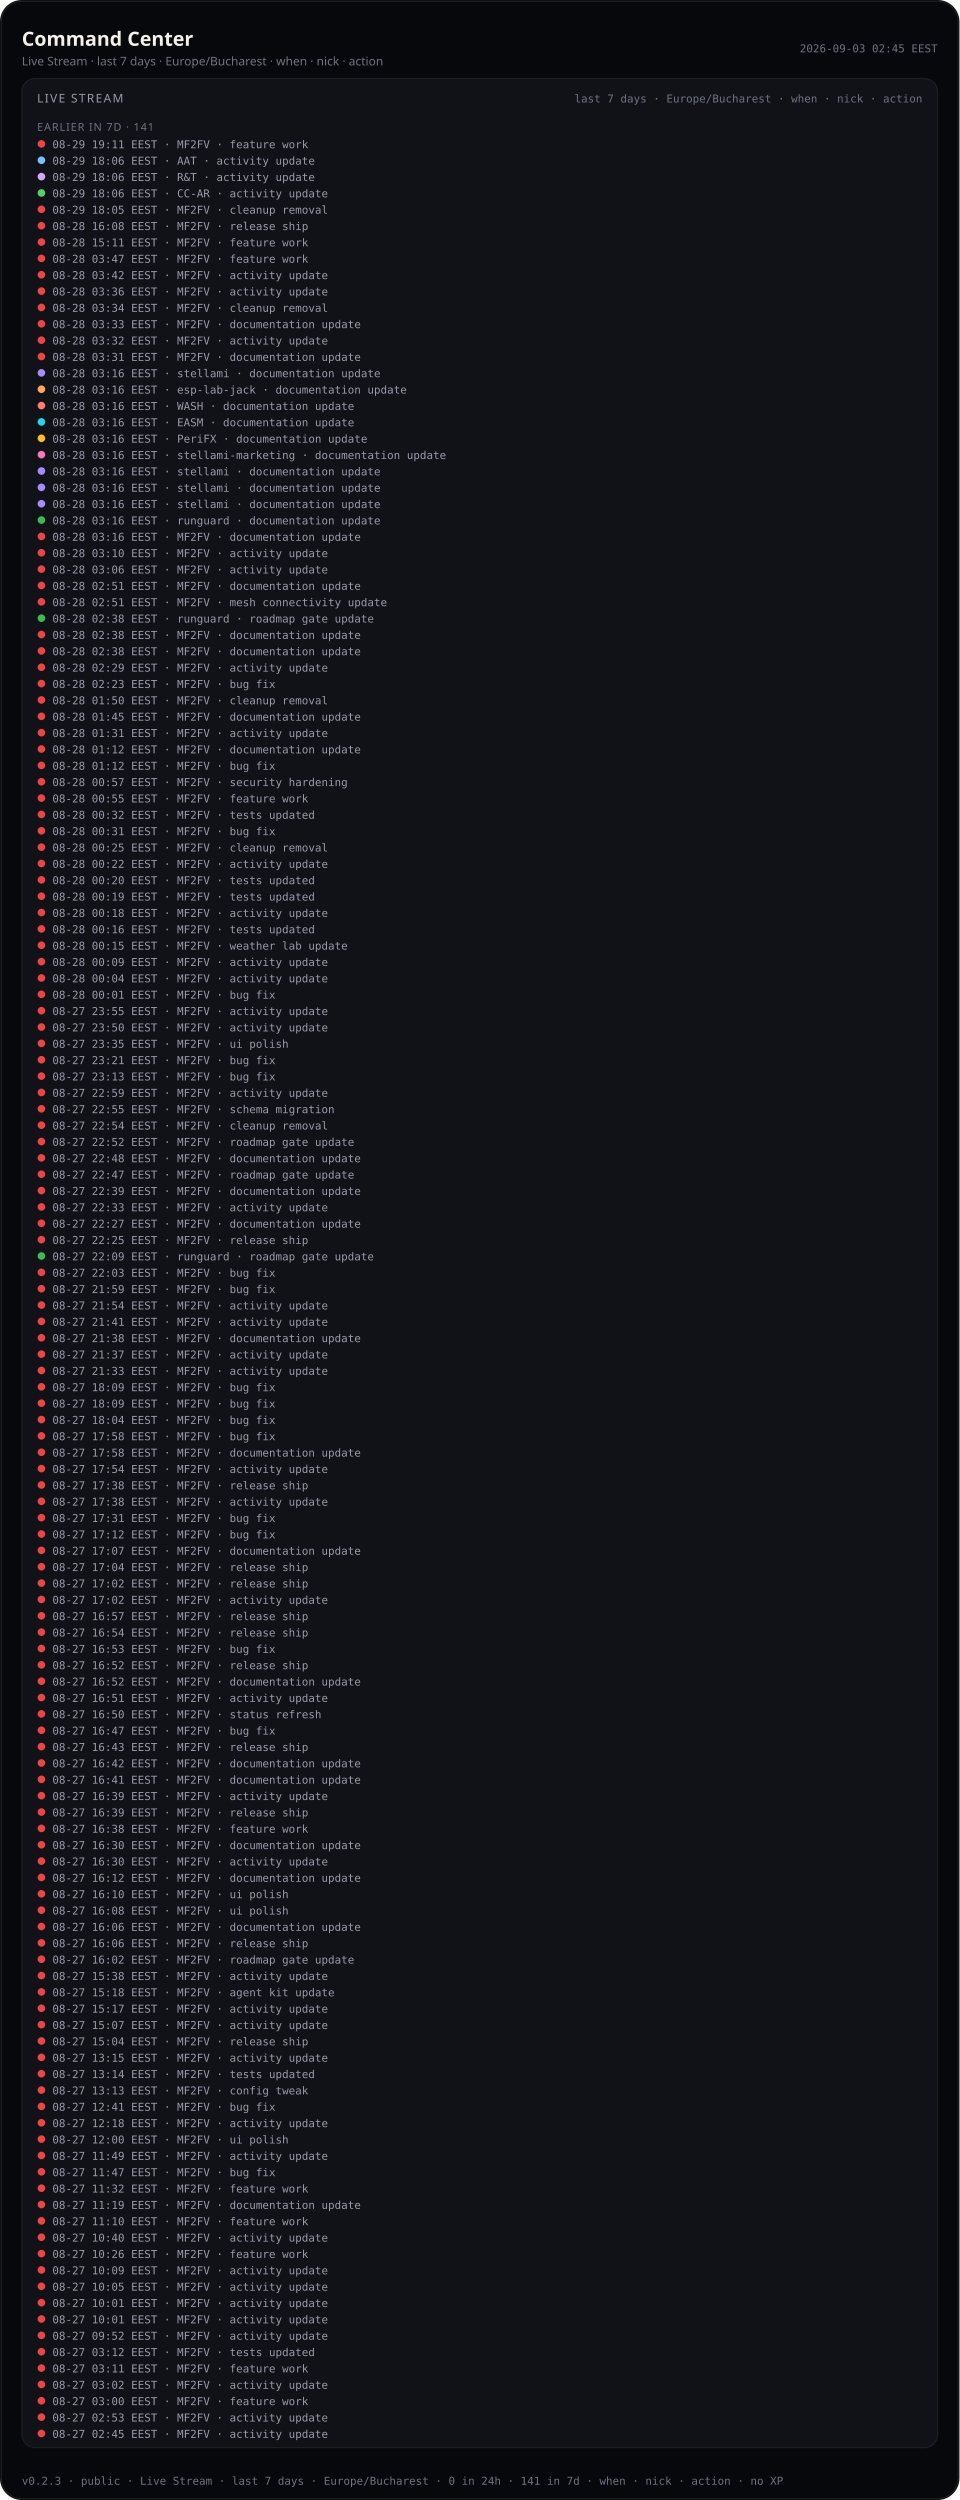
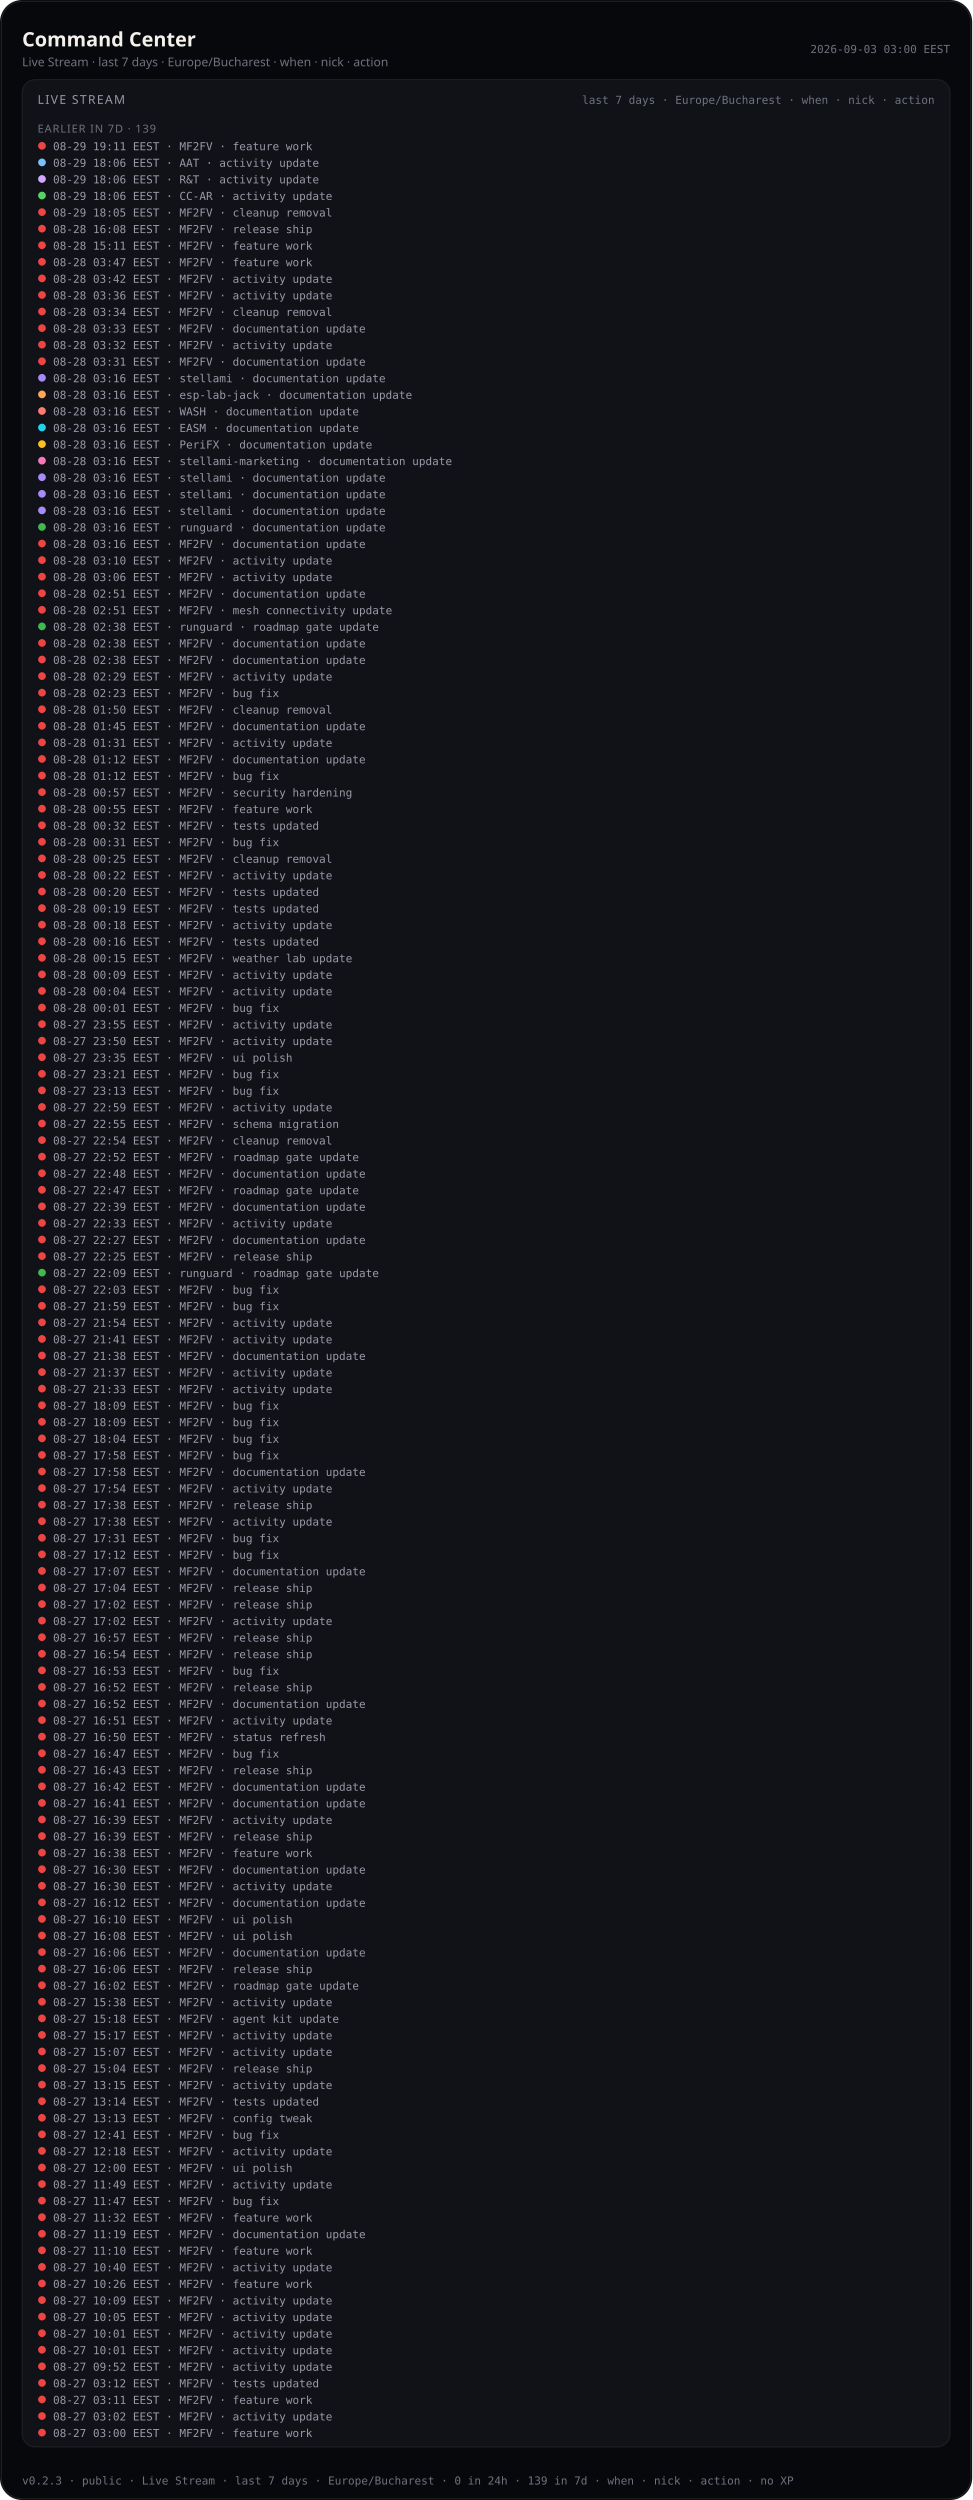
- <svg xmlns="http://www.w3.org/2000/svg" viewBox="0 0 880 2293.0" width="880" height="2293.0" role="img" aria-label="Command Center — Live Stream last 7 days (public)">
-   <rect width="880" height="2293.0" rx="20" fill="#07080b" />
-   <rect x="1.2" y="1.2" width="877.6" height="2290.6" rx="18.8" fill="none" stroke="rgba(232,228,214,0.12)" />
+ <svg xmlns="http://www.w3.org/2000/svg" viewBox="0 0 880 2263.0" width="880" height="2263.0" role="img" aria-label="Command Center — Live Stream last 7 days (public)">
+   <rect width="880" height="2263.0" rx="20" fill="#07080b" />
+   <rect x="1.2" y="1.2" width="877.6" height="2260.6" rx="18.8" fill="none" stroke="rgba(232,228,214,0.12)" />
  <text x="20" y="42" fill="#f4f1ea" font-size="18" font-family="ui-sans-serif, system-ui, sans-serif" font-weight="600">Command Center</text>
  <text x="20" y="60" fill="#6f7380" font-size="11" font-family="ui-sans-serif, system-ui, sans-serif">Live Stream · last 7 days · Europe/Bucharest · when · nick · action</text>
-   <text x="860" y="48" fill="#6f7380" font-size="10" text-anchor="end" font-family="ui-monospace, SFMono-Regular, monospace">2026-09-03 02:45 EEST</text>
-   <rect x="20" y="72" width="840" height="2173.0" rx="12" fill="#101218" stroke="rgba(232,228,214,0.08)" />
+   <text x="860" y="48" fill="#6f7380" font-size="10" text-anchor="end" font-family="ui-monospace, SFMono-Regular, monospace">2026-09-03 03:00 EEST</text>
+   <rect x="20" y="72" width="840" height="2143.0" rx="12" fill="#101218" stroke="rgba(232,228,214,0.08)" />
  <text x="34" y="94" fill="#9a9aa8" font-size="11" font-family="ui-sans-serif, system-ui, sans-serif" letter-spacing="1.2">LIVE STREAM</text>
  <text x="846" y="94" fill="#6f7380" font-size="10" text-anchor="end" font-family="ui-monospace, SFMono-Regular, monospace">last 7 days · Europe/Bucharest · when · nick · action</text>
  <defs>
    <clipPath id="live-stream-clip-pub">
-       <rect x="20" y="72" width="840" height="2173.0" />
+       <rect x="20" y="72" width="840" height="2143.0" />
    </clipPath>
  </defs>
  <g clip-path="url(#live-stream-clip-pub)">
-     <text x="34" y="120" fill="#6f7380" font-size="10" font-family="ui-sans-serif, system-ui, sans-serif" letter-spacing="0.8">EARLIER IN 7D · 141</text>
+     <text x="34" y="120" fill="#6f7380" font-size="10" font-family="ui-sans-serif, system-ui, sans-serif" letter-spacing="0.8">EARLIER IN 7D · 139</text>
    <circle cx="38" cy="132.0" r="3.5" fill="#ef4444" />
    <text x="48" y="136.0" fill="#9a9aa8" font-size="10" font-family="ui-monospace, SFMono-Regular, monospace">08-29 19:11 EEST · MF2FV · feature work</text>
    <circle cx="38" cy="147.0" r="3.5" fill="#79c0ff" />
    <text x="48" y="151.0" fill="#9a9aa8" font-size="10" font-family="ui-monospace, SFMono-Regular, monospace">08-29 18:06 EEST · AAT · activity update</text>
    <circle cx="38" cy="162.0" r="3.5" fill="#d2a8ff" />
    <text x="48" y="166.0" fill="#9a9aa8" font-size="10" font-family="ui-monospace, SFMono-Regular, monospace">08-29 18:06 EEST · R&amp;T · activity update</text>
    <circle cx="38" cy="177.0" r="3.5" fill="#56d364" />
    <text x="48" y="181.0" fill="#9a9aa8" font-size="10" font-family="ui-monospace, SFMono-Regular, monospace">08-29 18:06 EEST · CC-AR · activity update</text>
    <circle cx="38" cy="192.0" r="3.5" fill="#ef4444" />
    <text x="48" y="196.0" fill="#9a9aa8" font-size="10" font-family="ui-monospace, SFMono-Regular, monospace">08-29 18:05 EEST · MF2FV · cleanup removal</text>
    <circle cx="38" cy="207.0" r="3.5" fill="#ef4444" />
    <text x="48" y="211.0" fill="#9a9aa8" font-size="10" font-family="ui-monospace, SFMono-Regular, monospace">08-28 16:08 EEST · MF2FV · release ship</text>
    <circle cx="38" cy="222.0" r="3.5" fill="#ef4444" />
    <text x="48" y="226.0" fill="#9a9aa8" font-size="10" font-family="ui-monospace, SFMono-Regular, monospace">08-28 15:11 EEST · MF2FV · feature work</text>
    <circle cx="38" cy="237.0" r="3.5" fill="#ef4444" />
    <text x="48" y="241.0" fill="#9a9aa8" font-size="10" font-family="ui-monospace, SFMono-Regular, monospace">08-28 03:47 EEST · MF2FV · feature work</text>
    <circle cx="38" cy="252.0" r="3.5" fill="#ef4444" />
    <text x="48" y="256.0" fill="#9a9aa8" font-size="10" font-family="ui-monospace, SFMono-Regular, monospace">08-28 03:42 EEST · MF2FV · activity update</text>
    <circle cx="38" cy="267.0" r="3.5" fill="#ef4444" />
    <text x="48" y="271.0" fill="#9a9aa8" font-size="10" font-family="ui-monospace, SFMono-Regular, monospace">08-28 03:36 EEST · MF2FV · activity update</text>
    <circle cx="38" cy="282.0" r="3.5" fill="#ef4444" />
    <text x="48" y="286.0" fill="#9a9aa8" font-size="10" font-family="ui-monospace, SFMono-Regular, monospace">08-28 03:34 EEST · MF2FV · cleanup removal</text>
    <circle cx="38" cy="297.0" r="3.5" fill="#ef4444" />
    <text x="48" y="301.0" fill="#9a9aa8" font-size="10" font-family="ui-monospace, SFMono-Regular, monospace">08-28 03:33 EEST · MF2FV · documentation update</text>
    <circle cx="38" cy="312.0" r="3.5" fill="#ef4444" />
    <text x="48" y="316.0" fill="#9a9aa8" font-size="10" font-family="ui-monospace, SFMono-Regular, monospace">08-28 03:32 EEST · MF2FV · activity update</text>
    <circle cx="38" cy="327.0" r="3.5" fill="#ef4444" />
    <text x="48" y="331.0" fill="#9a9aa8" font-size="10" font-family="ui-monospace, SFMono-Regular, monospace">08-28 03:31 EEST · MF2FV · documentation update</text>
    <circle cx="38" cy="342.0" r="3.5" fill="#a78bfa" />
    <text x="48" y="346.0" fill="#9a9aa8" font-size="10" font-family="ui-monospace, SFMono-Regular, monospace">08-28 03:16 EEST · stellami · documentation update</text>
    <circle cx="38" cy="357.0" r="3.5" fill="#ffa657" />
    <text x="48" y="361.0" fill="#9a9aa8" font-size="10" font-family="ui-monospace, SFMono-Regular, monospace">08-28 03:16 EEST · esp-lab-jack · documentation update</text>
    <circle cx="38" cy="372.0" r="3.5" fill="#ff7b72" />
    <text x="48" y="376.0" fill="#9a9aa8" font-size="10" font-family="ui-monospace, SFMono-Regular, monospace">08-28 03:16 EEST · WASH · documentation update</text>
    <circle cx="38" cy="387.0" r="3.5" fill="#22d3ee" />
    <text x="48" y="391.0" fill="#9a9aa8" font-size="10" font-family="ui-monospace, SFMono-Regular, monospace">08-28 03:16 EEST · EASM · documentation update</text>
    <circle cx="38" cy="402.0" r="3.5" fill="#fbbf24" />
    <text x="48" y="406.0" fill="#9a9aa8" font-size="10" font-family="ui-monospace, SFMono-Regular, monospace">08-28 03:16 EEST · PeriFX · documentation update</text>
    <circle cx="38" cy="417.0" r="3.5" fill="#f778ba" />
    <text x="48" y="421.0" fill="#9a9aa8" font-size="10" font-family="ui-monospace, SFMono-Regular, monospace">08-28 03:16 EEST · stellami-marketing · documentation update</text>
    <circle cx="38" cy="432.0" r="3.5" fill="#a78bfa" />
    <text x="48" y="436.0" fill="#9a9aa8" font-size="10" font-family="ui-monospace, SFMono-Regular, monospace">08-28 03:16 EEST · stellami · documentation update</text>
    <circle cx="38" cy="447.0" r="3.5" fill="#a78bfa" />
    <text x="48" y="451.0" fill="#9a9aa8" font-size="10" font-family="ui-monospace, SFMono-Regular, monospace">08-28 03:16 EEST · stellami · documentation update</text>
    <circle cx="38" cy="462.0" r="3.5" fill="#a78bfa" />
    <text x="48" y="466.0" fill="#9a9aa8" font-size="10" font-family="ui-monospace, SFMono-Regular, monospace">08-28 03:16 EEST · stellami · documentation update</text>
    <circle cx="38" cy="477.0" r="3.5" fill="#3fb950" />
    <text x="48" y="481.0" fill="#9a9aa8" font-size="10" font-family="ui-monospace, SFMono-Regular, monospace">08-28 03:16 EEST · runguard · documentation update</text>
    <circle cx="38" cy="492.0" r="3.5" fill="#ef4444" />
    <text x="48" y="496.0" fill="#9a9aa8" font-size="10" font-family="ui-monospace, SFMono-Regular, monospace">08-28 03:16 EEST · MF2FV · documentation update</text>
    <circle cx="38" cy="507.0" r="3.5" fill="#ef4444" />
    <text x="48" y="511.0" fill="#9a9aa8" font-size="10" font-family="ui-monospace, SFMono-Regular, monospace">08-28 03:10 EEST · MF2FV · activity update</text>
    <circle cx="38" cy="522.0" r="3.5" fill="#ef4444" />
    <text x="48" y="526.0" fill="#9a9aa8" font-size="10" font-family="ui-monospace, SFMono-Regular, monospace">08-28 03:06 EEST · MF2FV · activity update</text>
    <circle cx="38" cy="537.0" r="3.5" fill="#ef4444" />
    <text x="48" y="541.0" fill="#9a9aa8" font-size="10" font-family="ui-monospace, SFMono-Regular, monospace">08-28 02:51 EEST · MF2FV · documentation update</text>
    <circle cx="38" cy="552.0" r="3.5" fill="#ef4444" />
    <text x="48" y="556.0" fill="#9a9aa8" font-size="10" font-family="ui-monospace, SFMono-Regular, monospace">08-28 02:51 EEST · MF2FV · mesh connectivity update</text>
    <circle cx="38" cy="567.0" r="3.5" fill="#3fb950" />
    <text x="48" y="571.0" fill="#9a9aa8" font-size="10" font-family="ui-monospace, SFMono-Regular, monospace">08-28 02:38 EEST · runguard · roadmap gate update</text>
    <circle cx="38" cy="582.0" r="3.5" fill="#ef4444" />
    <text x="48" y="586.0" fill="#9a9aa8" font-size="10" font-family="ui-monospace, SFMono-Regular, monospace">08-28 02:38 EEST · MF2FV · documentation update</text>
    <circle cx="38" cy="597.0" r="3.5" fill="#ef4444" />
    <text x="48" y="601.0" fill="#9a9aa8" font-size="10" font-family="ui-monospace, SFMono-Regular, monospace">08-28 02:38 EEST · MF2FV · documentation update</text>
    <circle cx="38" cy="612.0" r="3.5" fill="#ef4444" />
    <text x="48" y="616.0" fill="#9a9aa8" font-size="10" font-family="ui-monospace, SFMono-Regular, monospace">08-28 02:29 EEST · MF2FV · activity update</text>
    <circle cx="38" cy="627.0" r="3.5" fill="#ef4444" />
    <text x="48" y="631.0" fill="#9a9aa8" font-size="10" font-family="ui-monospace, SFMono-Regular, monospace">08-28 02:23 EEST · MF2FV · bug fix</text>
    <circle cx="38" cy="642.0" r="3.5" fill="#ef4444" />
    <text x="48" y="646.0" fill="#9a9aa8" font-size="10" font-family="ui-monospace, SFMono-Regular, monospace">08-28 01:50 EEST · MF2FV · cleanup removal</text>
    <circle cx="38" cy="657.0" r="3.5" fill="#ef4444" />
    <text x="48" y="661.0" fill="#9a9aa8" font-size="10" font-family="ui-monospace, SFMono-Regular, monospace">08-28 01:45 EEST · MF2FV · documentation update</text>
    <circle cx="38" cy="672.0" r="3.5" fill="#ef4444" />
    <text x="48" y="676.0" fill="#9a9aa8" font-size="10" font-family="ui-monospace, SFMono-Regular, monospace">08-28 01:31 EEST · MF2FV · activity update</text>
    <circle cx="38" cy="687.0" r="3.5" fill="#ef4444" />
    <text x="48" y="691.0" fill="#9a9aa8" font-size="10" font-family="ui-monospace, SFMono-Regular, monospace">08-28 01:12 EEST · MF2FV · documentation update</text>
    <circle cx="38" cy="702.0" r="3.5" fill="#ef4444" />
    <text x="48" y="706.0" fill="#9a9aa8" font-size="10" font-family="ui-monospace, SFMono-Regular, monospace">08-28 01:12 EEST · MF2FV · bug fix</text>
    <circle cx="38" cy="717.0" r="3.5" fill="#ef4444" />
    <text x="48" y="721.0" fill="#9a9aa8" font-size="10" font-family="ui-monospace, SFMono-Regular, monospace">08-28 00:57 EEST · MF2FV · security hardening</text>
    <circle cx="38" cy="732.0" r="3.5" fill="#ef4444" />
    <text x="48" y="736.0" fill="#9a9aa8" font-size="10" font-family="ui-monospace, SFMono-Regular, monospace">08-28 00:55 EEST · MF2FV · feature work</text>
    <circle cx="38" cy="747.0" r="3.5" fill="#ef4444" />
    <text x="48" y="751.0" fill="#9a9aa8" font-size="10" font-family="ui-monospace, SFMono-Regular, monospace">08-28 00:32 EEST · MF2FV · tests updated</text>
    <circle cx="38" cy="762.0" r="3.5" fill="#ef4444" />
    <text x="48" y="766.0" fill="#9a9aa8" font-size="10" font-family="ui-monospace, SFMono-Regular, monospace">08-28 00:31 EEST · MF2FV · bug fix</text>
    <circle cx="38" cy="777.0" r="3.5" fill="#ef4444" />
    <text x="48" y="781.0" fill="#9a9aa8" font-size="10" font-family="ui-monospace, SFMono-Regular, monospace">08-28 00:25 EEST · MF2FV · cleanup removal</text>
    <circle cx="38" cy="792.0" r="3.5" fill="#ef4444" />
    <text x="48" y="796.0" fill="#9a9aa8" font-size="10" font-family="ui-monospace, SFMono-Regular, monospace">08-28 00:22 EEST · MF2FV · activity update</text>
    <circle cx="38" cy="807.0" r="3.5" fill="#ef4444" />
    <text x="48" y="811.0" fill="#9a9aa8" font-size="10" font-family="ui-monospace, SFMono-Regular, monospace">08-28 00:20 EEST · MF2FV · tests updated</text>
    <circle cx="38" cy="822.0" r="3.5" fill="#ef4444" />
    <text x="48" y="826.0" fill="#9a9aa8" font-size="10" font-family="ui-monospace, SFMono-Regular, monospace">08-28 00:19 EEST · MF2FV · tests updated</text>
    <circle cx="38" cy="837.0" r="3.5" fill="#ef4444" />
    <text x="48" y="841.0" fill="#9a9aa8" font-size="10" font-family="ui-monospace, SFMono-Regular, monospace">08-28 00:18 EEST · MF2FV · activity update</text>
    <circle cx="38" cy="852.0" r="3.5" fill="#ef4444" />
    <text x="48" y="856.0" fill="#9a9aa8" font-size="10" font-family="ui-monospace, SFMono-Regular, monospace">08-28 00:16 EEST · MF2FV · tests updated</text>
    <circle cx="38" cy="867.0" r="3.5" fill="#ef4444" />
    <text x="48" y="871.0" fill="#9a9aa8" font-size="10" font-family="ui-monospace, SFMono-Regular, monospace">08-28 00:15 EEST · MF2FV · weather lab update</text>
    <circle cx="38" cy="882.0" r="3.5" fill="#ef4444" />
    <text x="48" y="886.0" fill="#9a9aa8" font-size="10" font-family="ui-monospace, SFMono-Regular, monospace">08-28 00:09 EEST · MF2FV · activity update</text>
    <circle cx="38" cy="897.0" r="3.5" fill="#ef4444" />
    <text x="48" y="901.0" fill="#9a9aa8" font-size="10" font-family="ui-monospace, SFMono-Regular, monospace">08-28 00:04 EEST · MF2FV · activity update</text>
    <circle cx="38" cy="912.0" r="3.5" fill="#ef4444" />
    <text x="48" y="916.0" fill="#9a9aa8" font-size="10" font-family="ui-monospace, SFMono-Regular, monospace">08-28 00:01 EEST · MF2FV · bug fix</text>
    <circle cx="38" cy="927.0" r="3.5" fill="#ef4444" />
    <text x="48" y="931.0" fill="#9a9aa8" font-size="10" font-family="ui-monospace, SFMono-Regular, monospace">08-27 23:55 EEST · MF2FV · activity update</text>
    <circle cx="38" cy="942.0" r="3.5" fill="#ef4444" />
    <text x="48" y="946.0" fill="#9a9aa8" font-size="10" font-family="ui-monospace, SFMono-Regular, monospace">08-27 23:50 EEST · MF2FV · activity update</text>
    <circle cx="38" cy="957.0" r="3.5" fill="#ef4444" />
    <text x="48" y="961.0" fill="#9a9aa8" font-size="10" font-family="ui-monospace, SFMono-Regular, monospace">08-27 23:35 EEST · MF2FV · ui polish</text>
    <circle cx="38" cy="972.0" r="3.5" fill="#ef4444" />
    <text x="48" y="976.0" fill="#9a9aa8" font-size="10" font-family="ui-monospace, SFMono-Regular, monospace">08-27 23:21 EEST · MF2FV · bug fix</text>
    <circle cx="38" cy="987.0" r="3.5" fill="#ef4444" />
    <text x="48" y="991.0" fill="#9a9aa8" font-size="10" font-family="ui-monospace, SFMono-Regular, monospace">08-27 23:13 EEST · MF2FV · bug fix</text>
    <circle cx="38" cy="1002.0" r="3.5" fill="#ef4444" />
    <text x="48" y="1006.0" fill="#9a9aa8" font-size="10" font-family="ui-monospace, SFMono-Regular, monospace">08-27 22:59 EEST · MF2FV · activity update</text>
    <circle cx="38" cy="1017.0" r="3.5" fill="#ef4444" />
    <text x="48" y="1021.0" fill="#9a9aa8" font-size="10" font-family="ui-monospace, SFMono-Regular, monospace">08-27 22:55 EEST · MF2FV · schema migration</text>
    <circle cx="38" cy="1032.0" r="3.5" fill="#ef4444" />
    <text x="48" y="1036.0" fill="#9a9aa8" font-size="10" font-family="ui-monospace, SFMono-Regular, monospace">08-27 22:54 EEST · MF2FV · cleanup removal</text>
    <circle cx="38" cy="1047.0" r="3.5" fill="#ef4444" />
    <text x="48" y="1051.0" fill="#9a9aa8" font-size="10" font-family="ui-monospace, SFMono-Regular, monospace">08-27 22:52 EEST · MF2FV · roadmap gate update</text>
    <circle cx="38" cy="1062.0" r="3.5" fill="#ef4444" />
    <text x="48" y="1066.0" fill="#9a9aa8" font-size="10" font-family="ui-monospace, SFMono-Regular, monospace">08-27 22:48 EEST · MF2FV · documentation update</text>
    <circle cx="38" cy="1077.0" r="3.5" fill="#ef4444" />
    <text x="48" y="1081.0" fill="#9a9aa8" font-size="10" font-family="ui-monospace, SFMono-Regular, monospace">08-27 22:47 EEST · MF2FV · roadmap gate update</text>
    <circle cx="38" cy="1092.0" r="3.5" fill="#ef4444" />
    <text x="48" y="1096.0" fill="#9a9aa8" font-size="10" font-family="ui-monospace, SFMono-Regular, monospace">08-27 22:39 EEST · MF2FV · documentation update</text>
    <circle cx="38" cy="1107.0" r="3.5" fill="#ef4444" />
    <text x="48" y="1111.0" fill="#9a9aa8" font-size="10" font-family="ui-monospace, SFMono-Regular, monospace">08-27 22:33 EEST · MF2FV · activity update</text>
    <circle cx="38" cy="1122.0" r="3.5" fill="#ef4444" />
    <text x="48" y="1126.0" fill="#9a9aa8" font-size="10" font-family="ui-monospace, SFMono-Regular, monospace">08-27 22:27 EEST · MF2FV · documentation update</text>
    <circle cx="38" cy="1137.0" r="3.5" fill="#ef4444" />
    <text x="48" y="1141.0" fill="#9a9aa8" font-size="10" font-family="ui-monospace, SFMono-Regular, monospace">08-27 22:25 EEST · MF2FV · release ship</text>
    <circle cx="38" cy="1152.0" r="3.5" fill="#3fb950" />
    <text x="48" y="1156.0" fill="#9a9aa8" font-size="10" font-family="ui-monospace, SFMono-Regular, monospace">08-27 22:09 EEST · runguard · roadmap gate update</text>
    <circle cx="38" cy="1167.0" r="3.5" fill="#ef4444" />
    <text x="48" y="1171.0" fill="#9a9aa8" font-size="10" font-family="ui-monospace, SFMono-Regular, monospace">08-27 22:03 EEST · MF2FV · bug fix</text>
    <circle cx="38" cy="1182.0" r="3.5" fill="#ef4444" />
    <text x="48" y="1186.0" fill="#9a9aa8" font-size="10" font-family="ui-monospace, SFMono-Regular, monospace">08-27 21:59 EEST · MF2FV · bug fix</text>
    <circle cx="38" cy="1197.0" r="3.5" fill="#ef4444" />
    <text x="48" y="1201.0" fill="#9a9aa8" font-size="10" font-family="ui-monospace, SFMono-Regular, monospace">08-27 21:54 EEST · MF2FV · activity update</text>
    <circle cx="38" cy="1212.0" r="3.5" fill="#ef4444" />
    <text x="48" y="1216.0" fill="#9a9aa8" font-size="10" font-family="ui-monospace, SFMono-Regular, monospace">08-27 21:41 EEST · MF2FV · activity update</text>
    <circle cx="38" cy="1227.0" r="3.5" fill="#ef4444" />
    <text x="48" y="1231.0" fill="#9a9aa8" font-size="10" font-family="ui-monospace, SFMono-Regular, monospace">08-27 21:38 EEST · MF2FV · documentation update</text>
    <circle cx="38" cy="1242.0" r="3.5" fill="#ef4444" />
    <text x="48" y="1246.0" fill="#9a9aa8" font-size="10" font-family="ui-monospace, SFMono-Regular, monospace">08-27 21:37 EEST · MF2FV · activity update</text>
    <circle cx="38" cy="1257.0" r="3.5" fill="#ef4444" />
    <text x="48" y="1261.0" fill="#9a9aa8" font-size="10" font-family="ui-monospace, SFMono-Regular, monospace">08-27 21:33 EEST · MF2FV · activity update</text>
    <circle cx="38" cy="1272.0" r="3.5" fill="#ef4444" />
    <text x="48" y="1276.0" fill="#9a9aa8" font-size="10" font-family="ui-monospace, SFMono-Regular, monospace">08-27 18:09 EEST · MF2FV · bug fix</text>
    <circle cx="38" cy="1287.0" r="3.5" fill="#ef4444" />
    <text x="48" y="1291.0" fill="#9a9aa8" font-size="10" font-family="ui-monospace, SFMono-Regular, monospace">08-27 18:09 EEST · MF2FV · bug fix</text>
    <circle cx="38" cy="1302.0" r="3.5" fill="#ef4444" />
    <text x="48" y="1306.0" fill="#9a9aa8" font-size="10" font-family="ui-monospace, SFMono-Regular, monospace">08-27 18:04 EEST · MF2FV · bug fix</text>
    <circle cx="38" cy="1317.0" r="3.5" fill="#ef4444" />
    <text x="48" y="1321.0" fill="#9a9aa8" font-size="10" font-family="ui-monospace, SFMono-Regular, monospace">08-27 17:58 EEST · MF2FV · bug fix</text>
    <circle cx="38" cy="1332.0" r="3.5" fill="#ef4444" />
    <text x="48" y="1336.0" fill="#9a9aa8" font-size="10" font-family="ui-monospace, SFMono-Regular, monospace">08-27 17:58 EEST · MF2FV · documentation update</text>
    <circle cx="38" cy="1347.0" r="3.5" fill="#ef4444" />
    <text x="48" y="1351.0" fill="#9a9aa8" font-size="10" font-family="ui-monospace, SFMono-Regular, monospace">08-27 17:54 EEST · MF2FV · activity update</text>
    <circle cx="38" cy="1362.0" r="3.5" fill="#ef4444" />
    <text x="48" y="1366.0" fill="#9a9aa8" font-size="10" font-family="ui-monospace, SFMono-Regular, monospace">08-27 17:38 EEST · MF2FV · release ship</text>
    <circle cx="38" cy="1377.0" r="3.5" fill="#ef4444" />
    <text x="48" y="1381.0" fill="#9a9aa8" font-size="10" font-family="ui-monospace, SFMono-Regular, monospace">08-27 17:38 EEST · MF2FV · activity update</text>
    <circle cx="38" cy="1392.0" r="3.5" fill="#ef4444" />
    <text x="48" y="1396.0" fill="#9a9aa8" font-size="10" font-family="ui-monospace, SFMono-Regular, monospace">08-27 17:31 EEST · MF2FV · bug fix</text>
    <circle cx="38" cy="1407.0" r="3.5" fill="#ef4444" />
    <text x="48" y="1411.0" fill="#9a9aa8" font-size="10" font-family="ui-monospace, SFMono-Regular, monospace">08-27 17:12 EEST · MF2FV · bug fix</text>
    <circle cx="38" cy="1422.0" r="3.5" fill="#ef4444" />
    <text x="48" y="1426.0" fill="#9a9aa8" font-size="10" font-family="ui-monospace, SFMono-Regular, monospace">08-27 17:07 EEST · MF2FV · documentation update</text>
    <circle cx="38" cy="1437.0" r="3.5" fill="#ef4444" />
    <text x="48" y="1441.0" fill="#9a9aa8" font-size="10" font-family="ui-monospace, SFMono-Regular, monospace">08-27 17:04 EEST · MF2FV · release ship</text>
    <circle cx="38" cy="1452.0" r="3.5" fill="#ef4444" />
    <text x="48" y="1456.0" fill="#9a9aa8" font-size="10" font-family="ui-monospace, SFMono-Regular, monospace">08-27 17:02 EEST · MF2FV · release ship</text>
    <circle cx="38" cy="1467.0" r="3.5" fill="#ef4444" />
    <text x="48" y="1471.0" fill="#9a9aa8" font-size="10" font-family="ui-monospace, SFMono-Regular, monospace">08-27 17:02 EEST · MF2FV · activity update</text>
    <circle cx="38" cy="1482.0" r="3.5" fill="#ef4444" />
    <text x="48" y="1486.0" fill="#9a9aa8" font-size="10" font-family="ui-monospace, SFMono-Regular, monospace">08-27 16:57 EEST · MF2FV · release ship</text>
    <circle cx="38" cy="1497.0" r="3.5" fill="#ef4444" />
    <text x="48" y="1501.0" fill="#9a9aa8" font-size="10" font-family="ui-monospace, SFMono-Regular, monospace">08-27 16:54 EEST · MF2FV · release ship</text>
    <circle cx="38" cy="1512.0" r="3.5" fill="#ef4444" />
    <text x="48" y="1516.0" fill="#9a9aa8" font-size="10" font-family="ui-monospace, SFMono-Regular, monospace">08-27 16:53 EEST · MF2FV · bug fix</text>
    <circle cx="38" cy="1527.0" r="3.5" fill="#ef4444" />
    <text x="48" y="1531.0" fill="#9a9aa8" font-size="10" font-family="ui-monospace, SFMono-Regular, monospace">08-27 16:52 EEST · MF2FV · release ship</text>
    <circle cx="38" cy="1542.0" r="3.5" fill="#ef4444" />
    <text x="48" y="1546.0" fill="#9a9aa8" font-size="10" font-family="ui-monospace, SFMono-Regular, monospace">08-27 16:52 EEST · MF2FV · documentation update</text>
    <circle cx="38" cy="1557.0" r="3.5" fill="#ef4444" />
    <text x="48" y="1561.0" fill="#9a9aa8" font-size="10" font-family="ui-monospace, SFMono-Regular, monospace">08-27 16:51 EEST · MF2FV · activity update</text>
    <circle cx="38" cy="1572.0" r="3.5" fill="#ef4444" />
    <text x="48" y="1576.0" fill="#9a9aa8" font-size="10" font-family="ui-monospace, SFMono-Regular, monospace">08-27 16:50 EEST · MF2FV · status refresh</text>
    <circle cx="38" cy="1587.0" r="3.5" fill="#ef4444" />
    <text x="48" y="1591.0" fill="#9a9aa8" font-size="10" font-family="ui-monospace, SFMono-Regular, monospace">08-27 16:47 EEST · MF2FV · bug fix</text>
    <circle cx="38" cy="1602.0" r="3.5" fill="#ef4444" />
    <text x="48" y="1606.0" fill="#9a9aa8" font-size="10" font-family="ui-monospace, SFMono-Regular, monospace">08-27 16:43 EEST · MF2FV · release ship</text>
    <circle cx="38" cy="1617.0" r="3.5" fill="#ef4444" />
    <text x="48" y="1621.0" fill="#9a9aa8" font-size="10" font-family="ui-monospace, SFMono-Regular, monospace">08-27 16:42 EEST · MF2FV · documentation update</text>
    <circle cx="38" cy="1632.0" r="3.5" fill="#ef4444" />
    <text x="48" y="1636.0" fill="#9a9aa8" font-size="10" font-family="ui-monospace, SFMono-Regular, monospace">08-27 16:41 EEST · MF2FV · documentation update</text>
    <circle cx="38" cy="1647.0" r="3.5" fill="#ef4444" />
    <text x="48" y="1651.0" fill="#9a9aa8" font-size="10" font-family="ui-monospace, SFMono-Regular, monospace">08-27 16:39 EEST · MF2FV · activity update</text>
    <circle cx="38" cy="1662.0" r="3.5" fill="#ef4444" />
    <text x="48" y="1666.0" fill="#9a9aa8" font-size="10" font-family="ui-monospace, SFMono-Regular, monospace">08-27 16:39 EEST · MF2FV · release ship</text>
    <circle cx="38" cy="1677.0" r="3.5" fill="#ef4444" />
    <text x="48" y="1681.0" fill="#9a9aa8" font-size="10" font-family="ui-monospace, SFMono-Regular, monospace">08-27 16:38 EEST · MF2FV · feature work</text>
    <circle cx="38" cy="1692.0" r="3.5" fill="#ef4444" />
    <text x="48" y="1696.0" fill="#9a9aa8" font-size="10" font-family="ui-monospace, SFMono-Regular, monospace">08-27 16:30 EEST · MF2FV · documentation update</text>
    <circle cx="38" cy="1707.0" r="3.5" fill="#ef4444" />
    <text x="48" y="1711.0" fill="#9a9aa8" font-size="10" font-family="ui-monospace, SFMono-Regular, monospace">08-27 16:30 EEST · MF2FV · activity update</text>
    <circle cx="38" cy="1722.0" r="3.5" fill="#ef4444" />
    <text x="48" y="1726.0" fill="#9a9aa8" font-size="10" font-family="ui-monospace, SFMono-Regular, monospace">08-27 16:12 EEST · MF2FV · documentation update</text>
    <circle cx="38" cy="1737.0" r="3.5" fill="#ef4444" />
    <text x="48" y="1741.0" fill="#9a9aa8" font-size="10" font-family="ui-monospace, SFMono-Regular, monospace">08-27 16:10 EEST · MF2FV · ui polish</text>
    <circle cx="38" cy="1752.0" r="3.5" fill="#ef4444" />
    <text x="48" y="1756.0" fill="#9a9aa8" font-size="10" font-family="ui-monospace, SFMono-Regular, monospace">08-27 16:08 EEST · MF2FV · ui polish</text>
    <circle cx="38" cy="1767.0" r="3.5" fill="#ef4444" />
    <text x="48" y="1771.0" fill="#9a9aa8" font-size="10" font-family="ui-monospace, SFMono-Regular, monospace">08-27 16:06 EEST · MF2FV · documentation update</text>
    <circle cx="38" cy="1782.0" r="3.5" fill="#ef4444" />
    <text x="48" y="1786.0" fill="#9a9aa8" font-size="10" font-family="ui-monospace, SFMono-Regular, monospace">08-27 16:06 EEST · MF2FV · release ship</text>
    <circle cx="38" cy="1797.0" r="3.5" fill="#ef4444" />
    <text x="48" y="1801.0" fill="#9a9aa8" font-size="10" font-family="ui-monospace, SFMono-Regular, monospace">08-27 16:02 EEST · MF2FV · roadmap gate update</text>
    <circle cx="38" cy="1812.0" r="3.5" fill="#ef4444" />
    <text x="48" y="1816.0" fill="#9a9aa8" font-size="10" font-family="ui-monospace, SFMono-Regular, monospace">08-27 15:38 EEST · MF2FV · activity update</text>
    <circle cx="38" cy="1827.0" r="3.5" fill="#ef4444" />
    <text x="48" y="1831.0" fill="#9a9aa8" font-size="10" font-family="ui-monospace, SFMono-Regular, monospace">08-27 15:18 EEST · MF2FV · agent kit update</text>
    <circle cx="38" cy="1842.0" r="3.5" fill="#ef4444" />
    <text x="48" y="1846.0" fill="#9a9aa8" font-size="10" font-family="ui-monospace, SFMono-Regular, monospace">08-27 15:17 EEST · MF2FV · activity update</text>
    <circle cx="38" cy="1857.0" r="3.5" fill="#ef4444" />
    <text x="48" y="1861.0" fill="#9a9aa8" font-size="10" font-family="ui-monospace, SFMono-Regular, monospace">08-27 15:07 EEST · MF2FV · activity update</text>
    <circle cx="38" cy="1872.0" r="3.5" fill="#ef4444" />
    <text x="48" y="1876.0" fill="#9a9aa8" font-size="10" font-family="ui-monospace, SFMono-Regular, monospace">08-27 15:04 EEST · MF2FV · release ship</text>
    <circle cx="38" cy="1887.0" r="3.5" fill="#ef4444" />
    <text x="48" y="1891.0" fill="#9a9aa8" font-size="10" font-family="ui-monospace, SFMono-Regular, monospace">08-27 13:15 EEST · MF2FV · activity update</text>
    <circle cx="38" cy="1902.0" r="3.5" fill="#ef4444" />
    <text x="48" y="1906.0" fill="#9a9aa8" font-size="10" font-family="ui-monospace, SFMono-Regular, monospace">08-27 13:14 EEST · MF2FV · tests updated</text>
    <circle cx="38" cy="1917.0" r="3.5" fill="#ef4444" />
    <text x="48" y="1921.0" fill="#9a9aa8" font-size="10" font-family="ui-monospace, SFMono-Regular, monospace">08-27 13:13 EEST · MF2FV · config tweak</text>
    <circle cx="38" cy="1932.0" r="3.5" fill="#ef4444" />
    <text x="48" y="1936.0" fill="#9a9aa8" font-size="10" font-family="ui-monospace, SFMono-Regular, monospace">08-27 12:41 EEST · MF2FV · bug fix</text>
    <circle cx="38" cy="1947.0" r="3.5" fill="#ef4444" />
    <text x="48" y="1951.0" fill="#9a9aa8" font-size="10" font-family="ui-monospace, SFMono-Regular, monospace">08-27 12:18 EEST · MF2FV · activity update</text>
    <circle cx="38" cy="1962.0" r="3.5" fill="#ef4444" />
    <text x="48" y="1966.0" fill="#9a9aa8" font-size="10" font-family="ui-monospace, SFMono-Regular, monospace">08-27 12:00 EEST · MF2FV · ui polish</text>
    <circle cx="38" cy="1977.0" r="3.5" fill="#ef4444" />
    <text x="48" y="1981.0" fill="#9a9aa8" font-size="10" font-family="ui-monospace, SFMono-Regular, monospace">08-27 11:49 EEST · MF2FV · activity update</text>
    <circle cx="38" cy="1992.0" r="3.5" fill="#ef4444" />
    <text x="48" y="1996.0" fill="#9a9aa8" font-size="10" font-family="ui-monospace, SFMono-Regular, monospace">08-27 11:47 EEST · MF2FV · bug fix</text>
    <circle cx="38" cy="2007.0" r="3.5" fill="#ef4444" />
    <text x="48" y="2011.0" fill="#9a9aa8" font-size="10" font-family="ui-monospace, SFMono-Regular, monospace">08-27 11:32 EEST · MF2FV · feature work</text>
    <circle cx="38" cy="2022.0" r="3.5" fill="#ef4444" />
    <text x="48" y="2026.0" fill="#9a9aa8" font-size="10" font-family="ui-monospace, SFMono-Regular, monospace">08-27 11:19 EEST · MF2FV · documentation update</text>
    <circle cx="38" cy="2037.0" r="3.5" fill="#ef4444" />
    <text x="48" y="2041.0" fill="#9a9aa8" font-size="10" font-family="ui-monospace, SFMono-Regular, monospace">08-27 11:10 EEST · MF2FV · feature work</text>
    <circle cx="38" cy="2052.0" r="3.5" fill="#ef4444" />
    <text x="48" y="2056.0" fill="#9a9aa8" font-size="10" font-family="ui-monospace, SFMono-Regular, monospace">08-27 10:40 EEST · MF2FV · activity update</text>
    <circle cx="38" cy="2067.0" r="3.5" fill="#ef4444" />
    <text x="48" y="2071.0" fill="#9a9aa8" font-size="10" font-family="ui-monospace, SFMono-Regular, monospace">08-27 10:26 EEST · MF2FV · feature work</text>
    <circle cx="38" cy="2082.0" r="3.5" fill="#ef4444" />
    <text x="48" y="2086.0" fill="#9a9aa8" font-size="10" font-family="ui-monospace, SFMono-Regular, monospace">08-27 10:09 EEST · MF2FV · activity update</text>
    <circle cx="38" cy="2097.0" r="3.5" fill="#ef4444" />
    <text x="48" y="2101.0" fill="#9a9aa8" font-size="10" font-family="ui-monospace, SFMono-Regular, monospace">08-27 10:05 EEST · MF2FV · activity update</text>
    <circle cx="38" cy="2112.0" r="3.5" fill="#ef4444" />
    <text x="48" y="2116.0" fill="#9a9aa8" font-size="10" font-family="ui-monospace, SFMono-Regular, monospace">08-27 10:01 EEST · MF2FV · activity update</text>
    <circle cx="38" cy="2127.0" r="3.5" fill="#ef4444" />
    <text x="48" y="2131.0" fill="#9a9aa8" font-size="10" font-family="ui-monospace, SFMono-Regular, monospace">08-27 10:01 EEST · MF2FV · activity update</text>
    <circle cx="38" cy="2142.0" r="3.5" fill="#ef4444" />
    <text x="48" y="2146.0" fill="#9a9aa8" font-size="10" font-family="ui-monospace, SFMono-Regular, monospace">08-27 09:52 EEST · MF2FV · activity update</text>
    <circle cx="38" cy="2157.0" r="3.5" fill="#ef4444" />
    <text x="48" y="2161.0" fill="#9a9aa8" font-size="10" font-family="ui-monospace, SFMono-Regular, monospace">08-27 03:12 EEST · MF2FV · tests updated</text>
    <circle cx="38" cy="2172.0" r="3.5" fill="#ef4444" />
    <text x="48" y="2176.0" fill="#9a9aa8" font-size="10" font-family="ui-monospace, SFMono-Regular, monospace">08-27 03:11 EEST · MF2FV · feature work</text>
    <circle cx="38" cy="2187.0" r="3.5" fill="#ef4444" />
    <text x="48" y="2191.0" fill="#9a9aa8" font-size="10" font-family="ui-monospace, SFMono-Regular, monospace">08-27 03:02 EEST · MF2FV · activity update</text>
    <circle cx="38" cy="2202.0" r="3.5" fill="#ef4444" />
    <text x="48" y="2206.0" fill="#9a9aa8" font-size="10" font-family="ui-monospace, SFMono-Regular, monospace">08-27 03:00 EEST · MF2FV · feature work</text>
-     <circle cx="38" cy="2217.0" r="3.5" fill="#ef4444" />
-     <text x="48" y="2221.0" fill="#9a9aa8" font-size="10" font-family="ui-monospace, SFMono-Regular, monospace">08-27 02:53 EEST · MF2FV · activity update</text>
-     <circle cx="38" cy="2232.0" r="3.5" fill="#ef4444" />
-     <text x="48" y="2236.0" fill="#9a9aa8" font-size="10" font-family="ui-monospace, SFMono-Regular, monospace">08-27 02:45 EEST · MF2FV · activity update</text>
  </g>
-   <text x="20" y="2279.0" fill="#6f7380" font-size="10" font-family="ui-monospace, SFMono-Regular, monospace">v0.2.3 · public · Live Stream · last 7 days · Europe/Bucharest · 0 in 24h · 141 in 7d · when · nick · action · no XP</text>
+   <text x="20" y="2249.0" fill="#6f7380" font-size="10" font-family="ui-monospace, SFMono-Regular, monospace">v0.2.3 · public · Live Stream · last 7 days · Europe/Bucharest · 0 in 24h · 139 in 7d · when · nick · action · no XP</text>
</svg>
